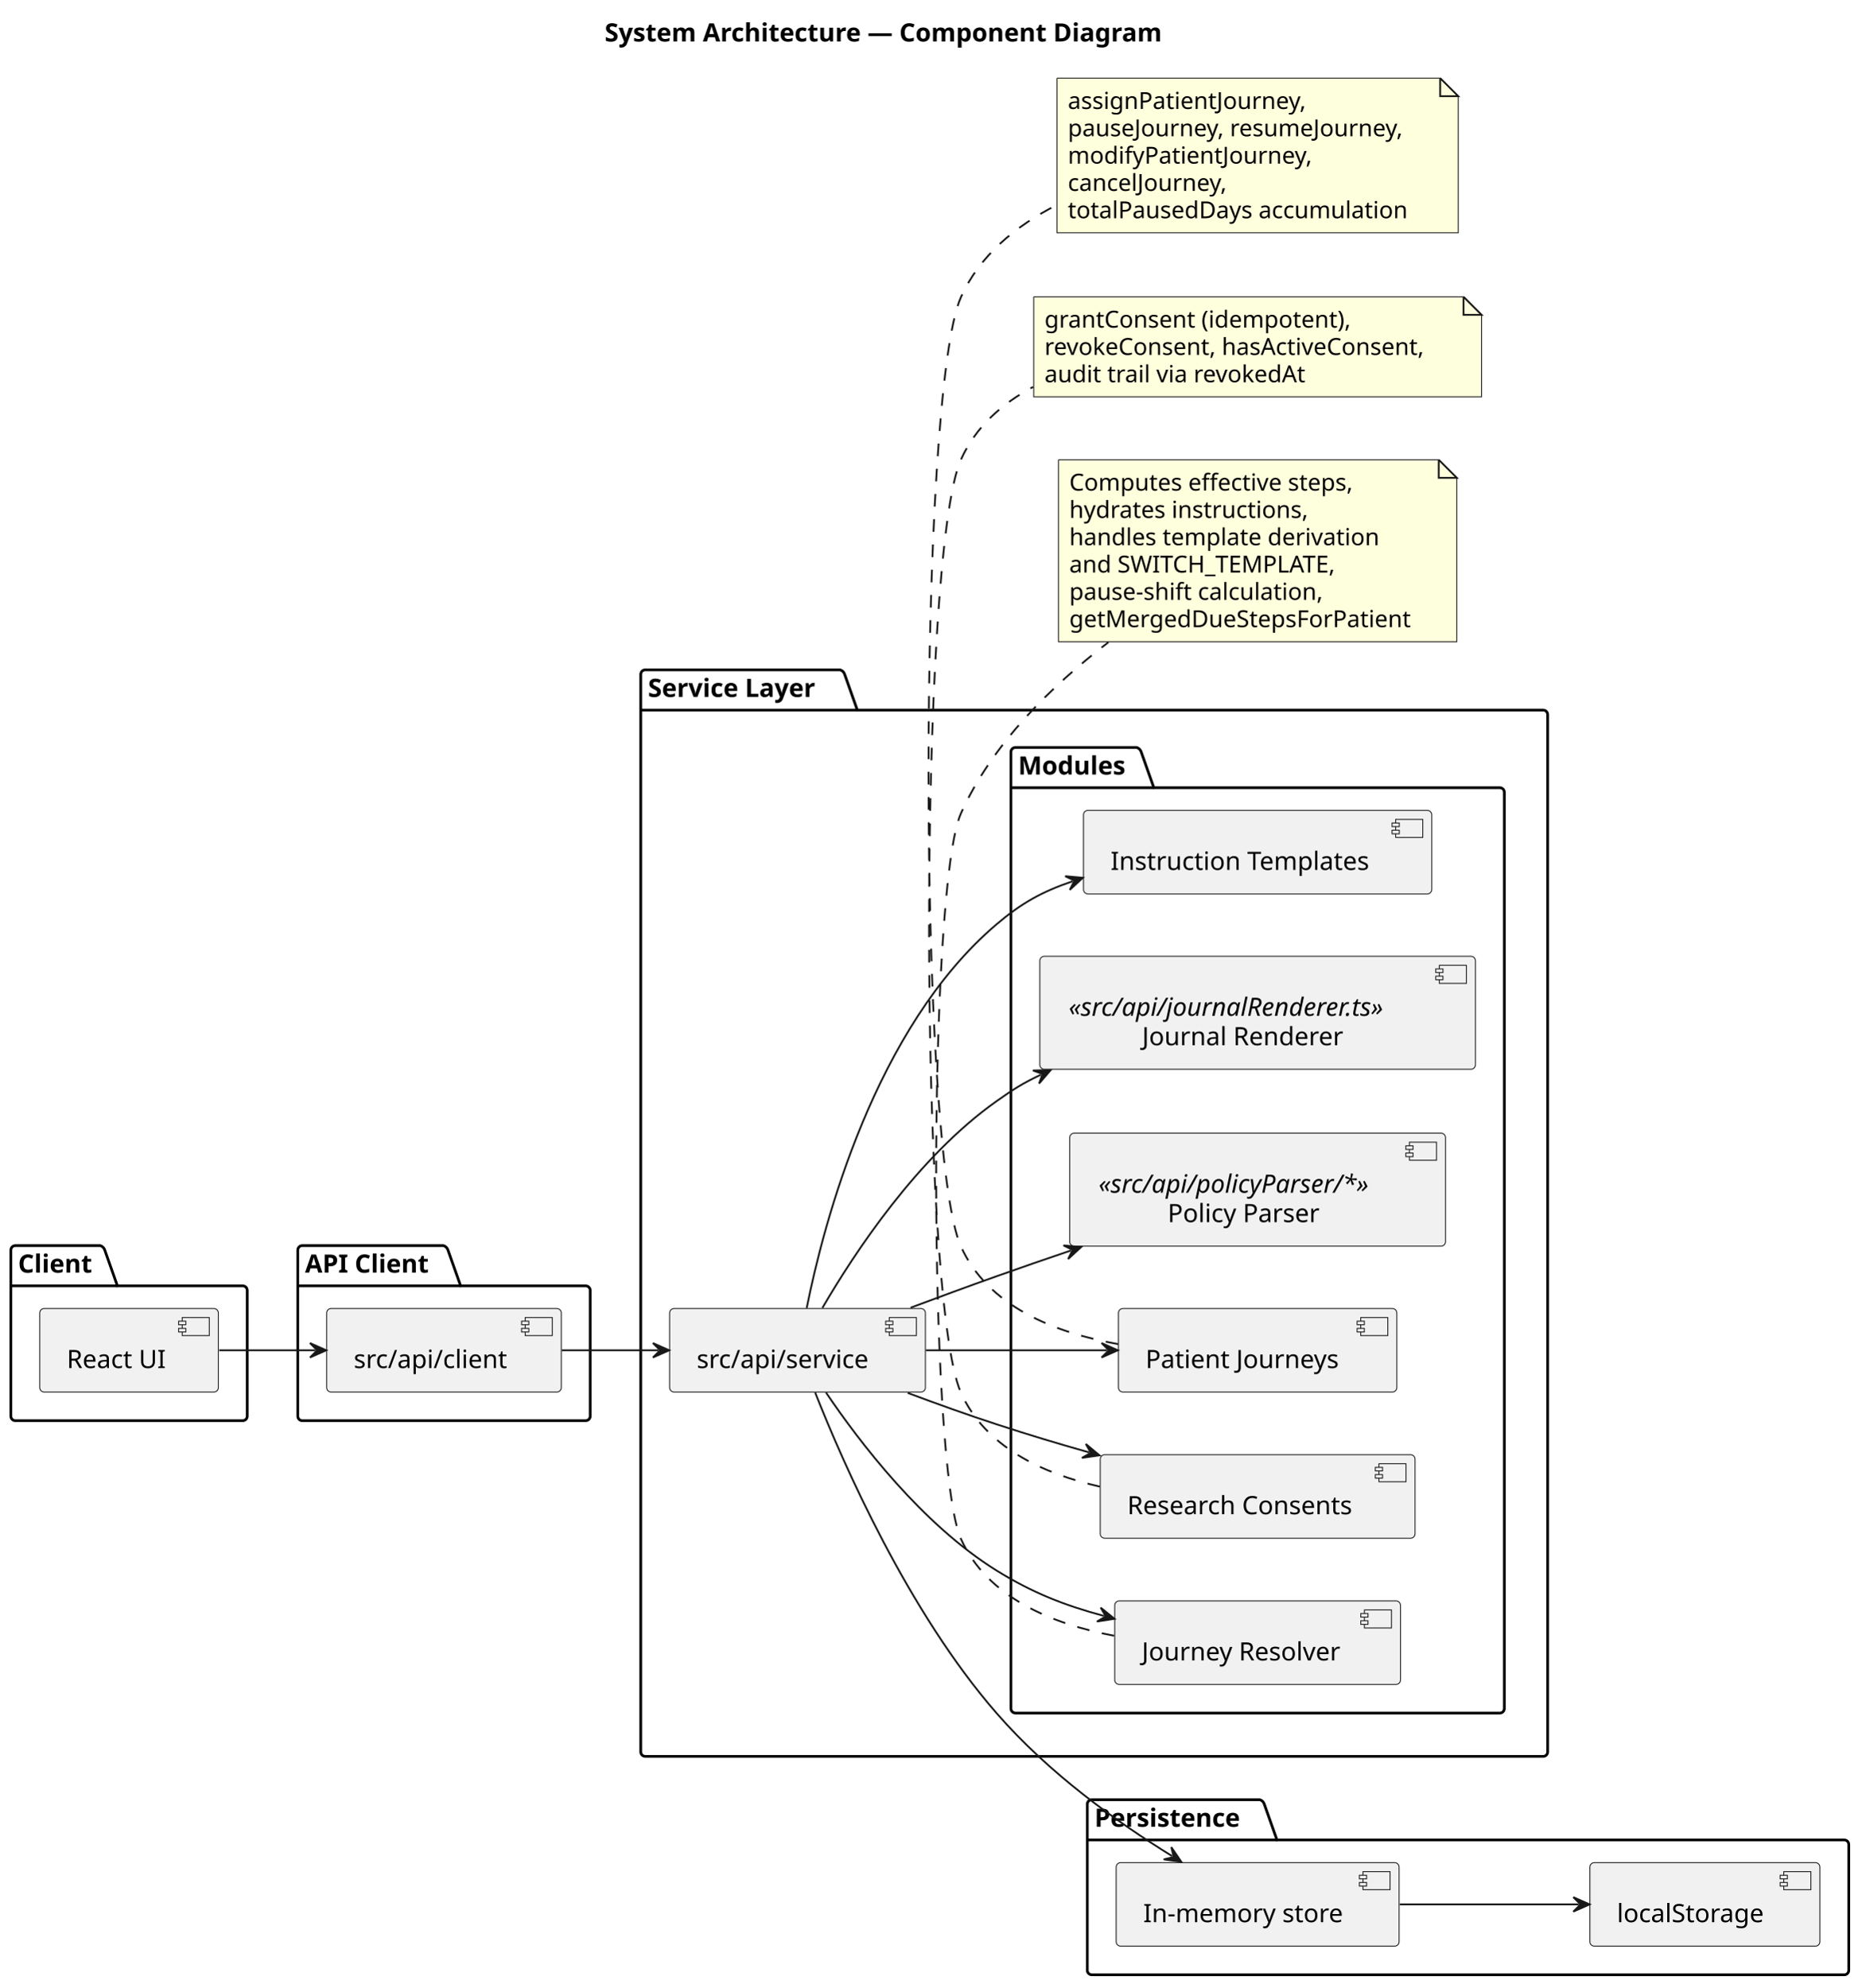
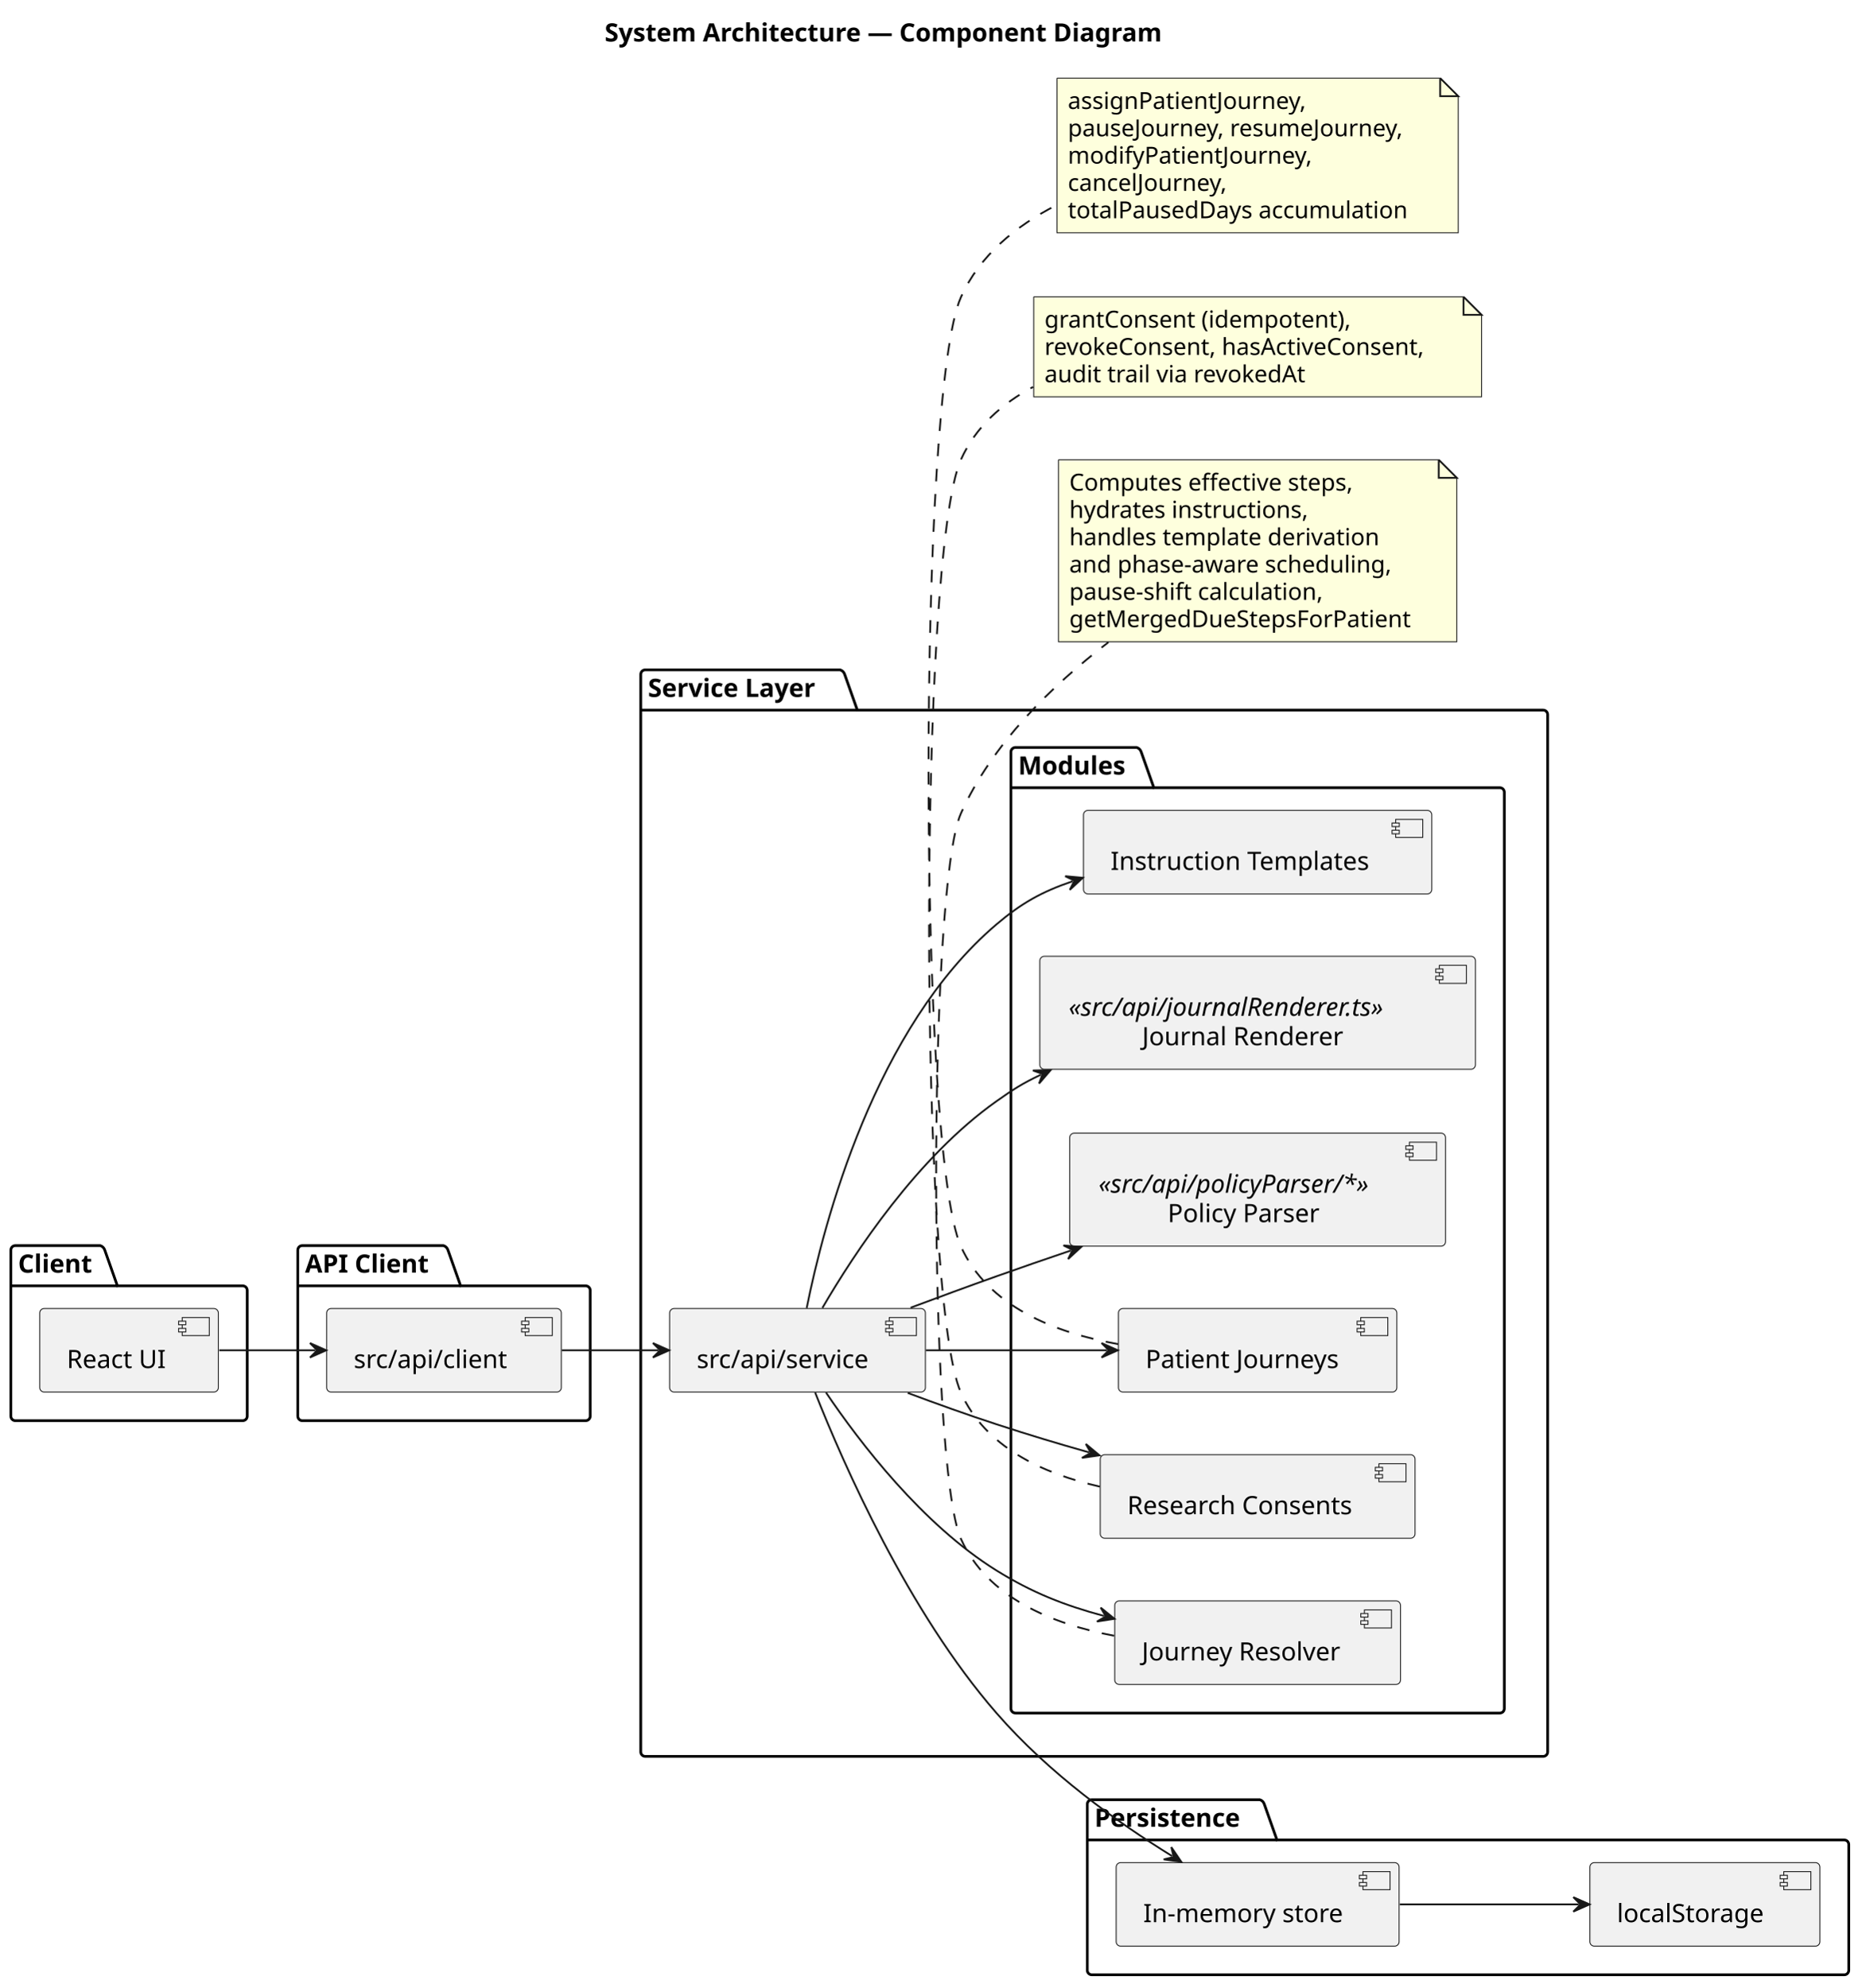
<svg xmlns="http://www.w3.org/2000/svg" contentStyleType="text/css" data-diagram-type="DESCRIPTION" height="1101px" preserveAspectRatio="none" style="width:1031px;height:1101px;background:#FFFFFF;" version="1.1" viewBox="0 0 1031 1101" width="1031px" zoomAndPan="magnify">
  <defs />
  <g>
    <g class="title" data-source-line="1">
      <text fill="#000000" font-family="sans-serif" font-size="14" font-weight="bold" lengthAdjust="spacing" textLength="347.231" x="334.929" y="22.995">System Architecture — Component Diagram</text>
    </g>
    <g class="cluster" data-qualified-name="Client" data-source-line="5" id="ent0002">
      <path d="M8.5,690.127 L55.526,690.127 A3.75,3.75 0 0 1 58.026,692.627 L65.026,712.424 L134.43,712.424 A2.5,2.5 0 0 1 136.93,714.924 L136.93,784.627 A2.5,2.5 0 0 1 134.43,787.127 L8.5,787.127 A2.5,2.5 0 0 1 6,784.627 L6,692.627 A2.5,2.5 0 0 1 8.5,690.127" fill="none" style="stroke:#000000;stroke-width:1.5;" />
      <line style="stroke:#000000;stroke-width:1.5;" x1="6" x2="65.026" y1="712.424" y2="712.424" />
      <text fill="#000000" font-family="sans-serif" font-size="14" font-weight="bold" lengthAdjust="spacing" textLength="46.026" x="10" y="705.122">Client</text>
    </g>
    <g class="cluster" data-qualified-name="API Client" data-source-line="9" id="ent0004">
      <path d="M167.43,690.127 L245.635,690.127 A3.75,3.75 0 0 1 248.135,692.627 L255.135,712.424 L324.42,712.424 A2.5,2.5 0 0 1 326.92,714.924 L326.92,784.627 A2.5,2.5 0 0 1 324.42,787.127 L167.43,787.127 A2.5,2.5 0 0 1 164.93,784.627 L164.93,692.627 A2.5,2.5 0 0 1 167.43,690.127" fill="none" style="stroke:#000000;stroke-width:1.5;" />
      <line style="stroke:#000000;stroke-width:1.5;" x1="164.93" x2="255.135" y1="712.424" y2="712.424" />
      <text fill="#000000" font-family="sans-serif" font-size="14" font-weight="bold" lengthAdjust="spacing" textLength="77.205" x="168.93" y="705.122">API Client</text>
    </g>
    <g class="cluster" data-qualified-name="Service Layer" data-source-line="13" id="ent0006">
      <path d="M357.42,371.127 L465.389,371.127 A3.75,3.75 0 0 1 467.889,373.627 L474.889,393.424 L854.81,393.424 A2.5,2.5 0 0 1 857.31,395.924 L857.31,970.627 A2.5,2.5 0 0 1 854.81,973.127 L357.42,973.127 A2.5,2.5 0 0 1 354.92,970.627 L354.92,373.627 A2.5,2.5 0 0 1 357.42,371.127" fill="none" style="stroke:#000000;stroke-width:1.5;" />
      <line style="stroke:#000000;stroke-width:1.5;" x1="354.92" x2="474.889" y1="393.424" y2="393.424" />
      <text fill="#000000" font-family="sans-serif" font-size="14" font-weight="bold" lengthAdjust="spacing" textLength="106.969" x="358.92" y="386.122">Service Layer</text>
    </g>
    <g class="cluster" data-qualified-name="Service Layer.Modules" data-source-line="16" id="ent0008">
      <path d="M562.49,414.127 L629.655,414.127 A3.75,3.75 0 0 1 632.155,416.627 L639.155,436.424 L830.81,436.424 A2.5,2.5 0 0 1 833.31,438.924 L833.31,946.627 A2.5,2.5 0 0 1 830.81,949.127 L562.49,949.127 A2.5,2.5 0 0 1 559.99,946.627 L559.99,416.627 A2.5,2.5 0 0 1 562.49,414.127" fill="none" style="stroke:#000000;stroke-width:1.5;" />
      <line style="stroke:#000000;stroke-width:1.5;" x1="559.99" x2="639.155" y1="436.424" y2="436.424" />
      <text fill="#000000" font-family="sans-serif" font-size="14" font-weight="bold" lengthAdjust="spacing" textLength="66.165" x="563.99" y="429.122">Modules</text>
    </g>
    <g class="cluster" data-qualified-name="Persistence" data-source-line="26" id="ent0015">
      <path d="M604.79,997.127 L697.863,997.127 A3.75,3.75 0 0 1 700.363,999.627 L707.363,1019.424 L1021.59,1019.424 A2.5,2.5 0 0 1 1024.09,1021.924 L1024.09,1091.627 A2.5,2.5 0 0 1 1021.59,1094.127 L604.79,1094.127 A2.5,2.5 0 0 1 602.29,1091.627 L602.29,999.627 A2.5,2.5 0 0 1 604.79,997.127" fill="none" style="stroke:#000000;stroke-width:1.5;" />
      <line style="stroke:#000000;stroke-width:1.5;" x1="602.29" x2="707.363" y1="1019.424" y2="1019.424" />
      <text fill="#000000" font-family="sans-serif" font-size="14" font-weight="bold" lengthAdjust="spacing" textLength="92.073" x="606.29" y="1012.122">Persistence</text>
    </g>
    <g class="entity" data-qualified-name="Client.React UI" data-source-line="6" id="ent0003">
      <rect fill="#F1F1F1" height="46.297" rx="2.5" ry="2.5" style="stroke:#181818;stroke-width:0.5;" width="98.933" x="22" y="724.977" />
      <rect fill="#F1F1F1" height="10" style="stroke:#181818;stroke-width:0.5;" width="15" x="100.933" y="729.977" />
      <rect fill="#F1F1F1" height="2" style="stroke:#181818;stroke-width:0.5;" width="4" x="98.933" y="731.977" />
      <rect fill="#F1F1F1" height="2" style="stroke:#181818;stroke-width:0.5;" width="4" x="98.933" y="735.977" />
      <text fill="#000000" font-family="sans-serif" font-size="14" lengthAdjust="spacing" textLength="58.933" x="37" y="757.972">React UI</text>
    </g>
    <g class="entity" data-qualified-name="API Client.src.api.client" data-source-line="10" id="ent0005">
      <rect fill="#F1F1F1" height="46.297" rx="2.5" ry="2.5" style="stroke:#181818;stroke-width:0.5;" width="129.988" x="180.93" y="724.977" />
      <rect fill="#F1F1F1" height="10" style="stroke:#181818;stroke-width:0.5;" width="15" x="290.918" y="729.977" />
      <rect fill="#F1F1F1" height="2" style="stroke:#181818;stroke-width:0.5;" width="4" x="288.918" y="731.977" />
      <rect fill="#F1F1F1" height="2" style="stroke:#181818;stroke-width:0.5;" width="4" x="288.918" y="735.977" />
      <text fill="#000000" font-family="sans-serif" font-size="14" lengthAdjust="spacing" textLength="89.988" x="195.93" y="757.972">src/api/client</text>
    </g>
    <g class="entity" data-qualified-name="Service Layer.src.api.service" data-source-line="14" id="ent0007">
      <rect fill="#F1F1F1" height="46.297" rx="2.5" ry="2.5" style="stroke:#181818;stroke-width:0.5;" width="141.685" x="370.92" y="724.977" />
      <rect fill="#F1F1F1" height="10" style="stroke:#181818;stroke-width:0.5;" width="15" x="492.605" y="729.977" />
      <rect fill="#F1F1F1" height="2" style="stroke:#181818;stroke-width:0.5;" width="4" x="490.605" y="731.977" />
      <rect fill="#F1F1F1" height="2" style="stroke:#181818;stroke-width:0.5;" width="4" x="490.605" y="735.977" />
      <text fill="#000000" font-family="sans-serif" font-size="14" lengthAdjust="spacing" textLength="101.685" x="385.92" y="757.972">src/api/service</text>
    </g>
    <g class="entity" data-qualified-name="Service Layer.Modules.Policy Parser" data-source-line="17" id="ent0009">
      <rect fill="#F1F1F1" height="62.594" rx="2.5" ry="2.5" style="stroke:#181818;stroke-width:0.5;" width="208.189" x="592.55" y="627.827" />
      <rect fill="#F1F1F1" height="10" style="stroke:#181818;stroke-width:0.5;" width="15" x="780.739" y="632.827" />
      <rect fill="#F1F1F1" height="2" style="stroke:#181818;stroke-width:0.5;" width="4" x="778.739" y="634.827" />
      <rect fill="#F1F1F1" height="2" style="stroke:#181818;stroke-width:0.5;" width="4" x="778.739" y="638.827" />
      <text fill="#000000" font-family="sans-serif" font-size="14" font-style="italic" lengthAdjust="spacing" textLength="166.189" x="608.55" y="660.822">«src/api/policyParser/*»</text>
      <text fill="#000000" font-family="sans-serif" font-size="14" lengthAdjust="spacing" textLength="89.66" x="646.814" y="677.119">Policy Parser</text>
    </g>
    <g class="entity" data-qualified-name="Service Layer.Modules.Journal Renderer" data-source-line="18" id="ent0010">
      <rect fill="#F1F1F1" height="62.594" rx="2.5" ry="2.5" style="stroke:#181818;stroke-width:0.5;" width="241.315" x="575.99" y="529.827" />
      <rect fill="#F1F1F1" height="10" style="stroke:#181818;stroke-width:0.5;" width="15" x="797.305" y="534.827" />
      <rect fill="#F1F1F1" height="2" style="stroke:#181818;stroke-width:0.5;" width="4" x="795.305" y="536.827" />
      <rect fill="#F1F1F1" height="2" style="stroke:#181818;stroke-width:0.5;" width="4" x="795.305" y="540.827" />
      <text fill="#000000" font-family="sans-serif" font-size="14" font-style="italic" lengthAdjust="spacing" textLength="199.315" x="591.99" y="562.822">«src/api/journalRenderer.ts»</text>
      <text fill="#000000" font-family="sans-serif" font-size="14" lengthAdjust="spacing" textLength="117.954" x="632.671" y="579.119">Journal Renderer</text>
    </g>
    <g class="entity" data-qualified-name="Service Layer.Modules.Journey Resolver" data-source-line="19" id="ent0011">
      <rect fill="#F1F1F1" height="46.297" rx="2.5" ry="2.5" style="stroke:#181818;stroke-width:0.5;" width="158.289" x="617.5" y="886.977" />
      <rect fill="#F1F1F1" height="10" style="stroke:#181818;stroke-width:0.5;" width="15" x="755.789" y="891.977" />
      <rect fill="#F1F1F1" height="2" style="stroke:#181818;stroke-width:0.5;" width="4" x="753.789" y="893.977" />
      <rect fill="#F1F1F1" height="2" style="stroke:#181818;stroke-width:0.5;" width="4" x="753.789" y="897.977" />
      <text fill="#000000" font-family="sans-serif" font-size="14" lengthAdjust="spacing" textLength="118.289" x="632.5" y="919.972">Journey Resolver</text>
    </g>
    <g class="entity" data-qualified-name="Service Layer.Modules.Instruction Templates" data-source-line="20" id="ent0012">
      <rect fill="#F1F1F1" height="46.297" rx="2.5" ry="2.5" style="stroke:#181818;stroke-width:0.5;" width="192.934" x="600.18" y="448.977" />
      <rect fill="#F1F1F1" height="10" style="stroke:#181818;stroke-width:0.5;" width="15" x="773.114" y="453.977" />
      <rect fill="#F1F1F1" height="2" style="stroke:#181818;stroke-width:0.5;" width="4" x="771.114" y="455.977" />
      <rect fill="#F1F1F1" height="2" style="stroke:#181818;stroke-width:0.5;" width="4" x="771.114" y="459.977" />
      <text fill="#000000" font-family="sans-serif" font-size="14" lengthAdjust="spacing" textLength="152.934" x="615.18" y="481.972">Instruction Templates</text>
    </g>
    <g class="entity" data-qualified-name="Service Layer.Modules.Research Consents" data-source-line="21" id="ent0013">
      <rect fill="#F1F1F1" height="46.297" rx="2.5" ry="2.5" style="stroke:#181818;stroke-width:0.5;" width="174.381" x="609.46" y="805.977" />
      <rect fill="#F1F1F1" height="10" style="stroke:#181818;stroke-width:0.5;" width="15" x="763.841" y="810.977" />
      <rect fill="#F1F1F1" height="2" style="stroke:#181818;stroke-width:0.5;" width="4" x="761.841" y="812.977" />
      <rect fill="#F1F1F1" height="2" style="stroke:#181818;stroke-width:0.5;" width="4" x="761.841" y="816.977" />
      <text fill="#000000" font-family="sans-serif" font-size="14" lengthAdjust="spacing" textLength="134.381" x="624.46" y="838.972">Research Consents</text>
    </g>
    <g class="entity" data-qualified-name="Service Layer.Modules.Patient Journeys" data-source-line="22" id="ent0014">
      <rect fill="#F1F1F1" height="46.297" rx="2.5" ry="2.5" style="stroke:#181818;stroke-width:0.5;" width="154.215" x="619.54" y="724.977" />
      <rect fill="#F1F1F1" height="10" style="stroke:#181818;stroke-width:0.5;" width="15" x="753.755" y="729.977" />
      <rect fill="#F1F1F1" height="2" style="stroke:#181818;stroke-width:0.5;" width="4" x="751.755" y="731.977" />
      <rect fill="#F1F1F1" height="2" style="stroke:#181818;stroke-width:0.5;" width="4" x="751.755" y="735.977" />
      <text fill="#000000" font-family="sans-serif" font-size="14" lengthAdjust="spacing" textLength="114.215" x="634.54" y="757.972">Patient Journeys</text>
    </g>
    <g class="entity" data-qualified-name="Persistence.In-memory store" data-source-line="27" id="ent0016">
      <rect fill="#F1F1F1" height="46.297" rx="2.5" ry="2.5" style="stroke:#181818;stroke-width:0.5;" width="156.717" x="618.29" y="1031.977" />
      <rect fill="#F1F1F1" height="10" style="stroke:#181818;stroke-width:0.5;" width="15" x="755.007" y="1036.977" />
      <rect fill="#F1F1F1" height="2" style="stroke:#181818;stroke-width:0.5;" width="4" x="753.007" y="1038.977" />
      <rect fill="#F1F1F1" height="2" style="stroke:#181818;stroke-width:0.5;" width="4" x="753.007" y="1042.977" />
      <text fill="#000000" font-family="sans-serif" font-size="14" lengthAdjust="spacing" textLength="116.717" x="633.29" y="1064.972">In-memory store</text>
    </g>
    <g class="entity" data-qualified-name="Persistence.localStorage" data-source-line="28" id="ent0017">
      <rect fill="#F1F1F1" height="46.297" rx="2.5" ry="2.5" style="stroke:#181818;stroke-width:0.5;" width="127.397" x="880.69" y="1031.977" />
      <rect fill="#F1F1F1" height="10" style="stroke:#181818;stroke-width:0.5;" width="15" x="988.087" y="1036.977" />
      <rect fill="#F1F1F1" height="2" style="stroke:#181818;stroke-width:0.5;" width="4" x="986.087" y="1038.977" />
      <rect fill="#F1F1F1" height="2" style="stroke:#181818;stroke-width:0.5;" width="4" x="986.087" y="1042.977" />
      <text fill="#000000" font-family="sans-serif" font-size="14" lengthAdjust="spacing" textLength="87.397" x="895.69" y="1064.972">localStorage</text>
    </g>
    <g class="entity" data-qualified-name="GMN28" data-source-line="43" id="ent0029">
      <path d="M586.32,254.727 L586.32,355.524 L806.973,355.524 L806.973,264.727 L796.973,254.727 L586.32,254.727" fill="#FEFFDD" style="stroke:#181818;stroke-width:0.5;" />
      <path d="M796.973,254.727 L796.973,264.727 L806.973,264.727 L796.973,254.727" fill="#FEFFDD" style="stroke:#181818;stroke-width:1;" />
      <text fill="#000000" font-family="sans-serif" font-size="13" lengthAdjust="spacing" textLength="170.041" x="592.32" y="271.794">Computes effective steps,</text>
      <text fill="#000000" font-family="sans-serif" font-size="13" lengthAdjust="spacing" textLength="141.756" x="592.32" y="286.927">hydrates instructions,</text>
      <text fill="#000000" font-family="sans-serif" font-size="13" lengthAdjust="spacing" textLength="183.796" x="592.32" y="302.059">handles template derivation</text>
-       <text fill="#000000" font-family="sans-serif" font-size="13" lengthAdjust="spacing" textLength="158.457" x="592.32" y="317.192">and SWITCH_TEMPLATE,</text>
+       <text fill="#000000" font-family="sans-serif" font-size="13" lengthAdjust="spacing" textLength="191.045" x="592.32" y="317.192">and phase-aware scheduling,</text>
      <text fill="#000000" font-family="sans-serif" font-size="13" lengthAdjust="spacing" textLength="151.074" x="592.32" y="332.325">pause-shift calculation,</text>
      <text fill="#000000" font-family="sans-serif" font-size="13" lengthAdjust="spacing" textLength="199.653" x="592.32" y="347.458">getMergedDueStepsForPatient</text>
    </g>
    <g class="entity" data-qualified-name="GMN31" data-source-line="52" id="ent0032">
      <path d="M572.61,164.427 L572.61,219.825 L820.697,219.825 L820.697,174.427 L810.697,164.427 L572.61,164.427" fill="#FEFFDD" style="stroke:#181818;stroke-width:0.5;" />
      <path d="M810.697,164.427 L810.697,174.427 L820.697,174.427 L810.697,164.427" fill="#FEFFDD" style="stroke:#181818;stroke-width:1;" />
      <text fill="#000000" font-family="sans-serif" font-size="13" lengthAdjust="spacing" textLength="181.848" x="578.61" y="181.494">grantConsent (idempotent),</text>
      <text fill="#000000" font-family="sans-serif" font-size="13" lengthAdjust="spacing" textLength="227.087" x="578.61" y="196.627">revokeConsent, hasActiveConsent,</text>
      <text fill="#000000" font-family="sans-serif" font-size="13" lengthAdjust="spacing" textLength="157.225" x="578.61" y="211.759">audit trail via revokedAt</text>
    </g>
    <g class="entity" data-qualified-name="GMN34" data-source-line="58" id="ent0035">
      <path d="M585.52,43.297 L585.52,128.961 L807.772,128.961 L807.772,53.297 L797.772,43.297 L585.52,43.297" fill="#FEFFDD" style="stroke:#181818;stroke-width:0.5;" />
      <path d="M797.772,43.297 L797.772,53.297 L807.772,53.297 L797.772,43.297" fill="#FEFFDD" style="stroke:#181818;stroke-width:1;" />
      <text fill="#000000" font-family="sans-serif" font-size="13" lengthAdjust="spacing" textLength="140.899" x="591.52" y="60.364">assignPatientJourney,</text>
      <text fill="#000000" font-family="sans-serif" font-size="13" lengthAdjust="spacing" textLength="199.247" x="591.52" y="75.497">pauseJourney, resumeJourney,</text>
      <text fill="#000000" font-family="sans-serif" font-size="13" lengthAdjust="spacing" textLength="144.035" x="591.52" y="90.629">modifyPatientJourney,</text>
      <text fill="#000000" font-family="sans-serif" font-size="13" lengthAdjust="spacing" textLength="95.545" x="591.52" y="105.762">cancelJourney,</text>
      <text fill="#000000" font-family="sans-serif" font-size="13" lengthAdjust="spacing" textLength="201.252" x="591.52" y="120.895">totalPausedDays accumulation</text>
    </g>
    <g class="link" data-entity-1="ent0003" data-entity-2="ent0005" data-link-type="dependency" data-source-line="31" id="lnk18">
      <path d="M121.43,748.127 C139.85,748.127 155.08,748.127 174.69,748.127" fill="none" id="React UI-to-src/api/client" style="stroke:#181818;stroke-width:1;" />
      <polygon fill="#181818" points="180.69,748.127,171.69,744.127,175.69,748.127,171.69,752.127,180.69,748.127" style="stroke:#181818;stroke-width:1;" />
    </g>
    <g class="link" data-entity-1="ent0005" data-entity-2="ent0007" data-link-type="dependency" data-source-line="32" id="lnk19">
      <path d="M311.2,748.127 C330.27,748.127 345.24,748.127 364.66,748.127" fill="none" id="src/api/client-to-src/api/service" style="stroke:#181818;stroke-width:1;" />
      <polygon fill="#181818" points="370.66,748.127,361.66,744.127,365.66,748.127,361.66,752.127,370.66,748.127" style="stroke:#181818;stroke-width:1;" />
    </g>
    <g class="link" data-entity-1="ent0007" data-entity-2="ent0009" data-link-type="dependency" data-source-line="33" id="lnk20">
      <path d="M504.43,724.527 C519.92,718.727 536.53,712.607 551.99,707.127 C567.11,701.767 577.497,698.161 593.207,692.841" fill="none" id="src/api/service-to-Policy Parser" style="stroke:#181818;stroke-width:1;" />
      <polygon fill="#181818" points="598.89,690.917,589.082,690.015,594.154,692.521,591.649,697.592,598.89,690.917" style="stroke:#181818;stroke-width:1;" />
    </g>
    <g class="link" data-entity-1="ent0007" data-entity-2="ent0010" data-link-type="dependency" data-source-line="34" id="lnk21">
      <path d="M455.53,724.687 C473.31,694.137 508.32,640.977 551.99,610.127 C561.25,603.587 566.027,600.434 576.587,595.434" fill="none" id="src/api/service-to-Journal Renderer" style="stroke:#181818;stroke-width:1;" />
      <polygon fill="#181818" points="582.01,592.867,572.164,593.103,577.491,595.007,575.587,600.334,582.01,592.867" style="stroke:#181818;stroke-width:1;" />
    </g>
    <g class="link" data-entity-1="ent0007" data-entity-2="ent0011" data-link-type="dependency" data-source-line="35" id="lnk22">
      <path d="M457.56,771.547 C476.24,799.187 510.94,844.617 551.99,870.127 C571.67,882.357 589.356,889.369 611.566,895.339" fill="none" id="src/api/service-to-Journey Resolver" style="stroke:#181818;stroke-width:1;" />
      <polygon fill="#181818" points="617.36,896.897,609.707,890.698,612.531,895.599,607.63,898.423,617.36,896.897" style="stroke:#181818;stroke-width:1;" />
    </g>
    <g class="link" data-entity-1="ent0007" data-entity-2="ent0012" data-link-type="dependency" data-source-line="36" id="lnk23">
      <path d="M446.84,724.757 C456.36,677.327 484.56,569.437 551.99,512.127 C565.7,500.477 576.879,494.127 594.159,488.257" fill="none" id="src/api/service-to-Instruction Templates" style="stroke:#181818;stroke-width:1;" />
      <polygon fill="#181818" points="599.84,486.327,590.032,485.434,595.106,487.935,592.605,493.009,599.84,486.327" style="stroke:#181818;stroke-width:1;" />
    </g>
    <g class="link" data-entity-1="ent0007" data-entity-2="ent0013" data-link-type="dependency" data-source-line="37" id="lnk24">
      <path d="M502.81,771.747 C518.7,777.697 535.91,783.877 551.99,789.127 C570.33,795.107 584.386,799.365 603.286,804.706" fill="none" id="src/api/service-to-Research Consents" style="stroke:#181818;stroke-width:1;" />
      <polygon fill="#181818" points="609.06,806.337,601.487,800.04,604.248,804.977,599.312,807.739,609.06,806.337" style="stroke:#181818;stroke-width:1;" />
    </g>
    <g class="link" data-entity-1="ent0007" data-entity-2="ent0014" data-link-type="dependency" data-source-line="38" id="lnk25">
      <path d="M512.87,748.127 C545.91,748.127 579.39,748.127 613.19,748.127" fill="none" id="src/api/service-to-Patient Journeys" style="stroke:#181818;stroke-width:1;" />
      <polygon fill="#181818" points="619.19,748.127,610.19,744.127,614.19,748.127,610.19,752.127,619.19,748.127" style="stroke:#181818;stroke-width:1;" />
    </g>
    <g class="link" data-entity-1="ent0007" data-entity-2="ent0016" data-link-type="dependency" data-source-line="39" id="lnk26">
      <path d="M451.54,771.537 C467.23,811.247 503.09,892.967 551.99,949.127 C581.4,982.907 618.281,1009.154 649.271,1028.374" fill="none" id="src/api/service-to-In-memory store" style="stroke:#181818;stroke-width:1;" />
      <polygon fill="#181818" points="654.37,1031.537,648.83,1023.394,650.121,1028.902,644.613,1030.193,654.37,1031.537" style="stroke:#181818;stroke-width:1;" />
    </g>
    <g class="link" data-entity-1="ent0016" data-entity-2="ent0017" data-link-type="dependency" data-source-line="40" id="lnk27">
      <path d="M775.4,1055.127 C809.29,1055.127 842.5,1055.127 874.51,1055.127" fill="none" id="In-memory store-to-localStorage" style="stroke:#181818;stroke-width:1;" />
      <polygon fill="#181818" points="880.51,1055.127,871.51,1051.127,875.51,1055.127,871.51,1059.127,880.51,1055.127" style="stroke:#181818;stroke-width:1;" />
    </g>
    <g class="link" data-entity-1="ent0011" data-entity-2="ent0029" data-link-type="association" data-source-line="43" id="lnk30">
      <path d="M617.16,906.297 C582.67,899.797 546.85,885.027 532.3,852.627 C514,811.877 514,491.377 532.3,450.627 C549.47,412.387 582.23,380.147 614.01,355.807" fill="none" id="Journey Resolver-GMN28" style="stroke:#181818;stroke-width:1;stroke-dasharray:7,7;" />
    </g>
    <g class="link" data-entity-1="ent0013" data-entity-2="ent0032" data-link-type="association" data-source-line="52" id="lnk33">
      <path d="M609.22,823.657 C577.31,816.437 545.74,801.547 532.3,771.627 C508.76,719.227 508.76,307.027 532.3,254.627 C540.43,236.527 555.03,223.587 572.28,214.357" fill="none" id="Research Consents-GMN31" style="stroke:#181818;stroke-width:1;stroke-dasharray:7,7;" />
    </g>
    <g class="link" data-entity-1="ent0014" data-entity-2="ent0035" data-link-type="association" data-source-line="58" id="lnk36">
      <path d="M619.36,744.707 C584.2,738.417 547.16,723.717 532.3,690.627 C508.35,637.317 508.35,217.937 532.3,164.627 C542.66,141.547 562.6,125.227 585.11,113.697" fill="none" id="Patient Journeys-GMN34" style="stroke:#181818;stroke-width:1;stroke-dasharray:7,7;" />
    </g>
  </g>
</svg>
